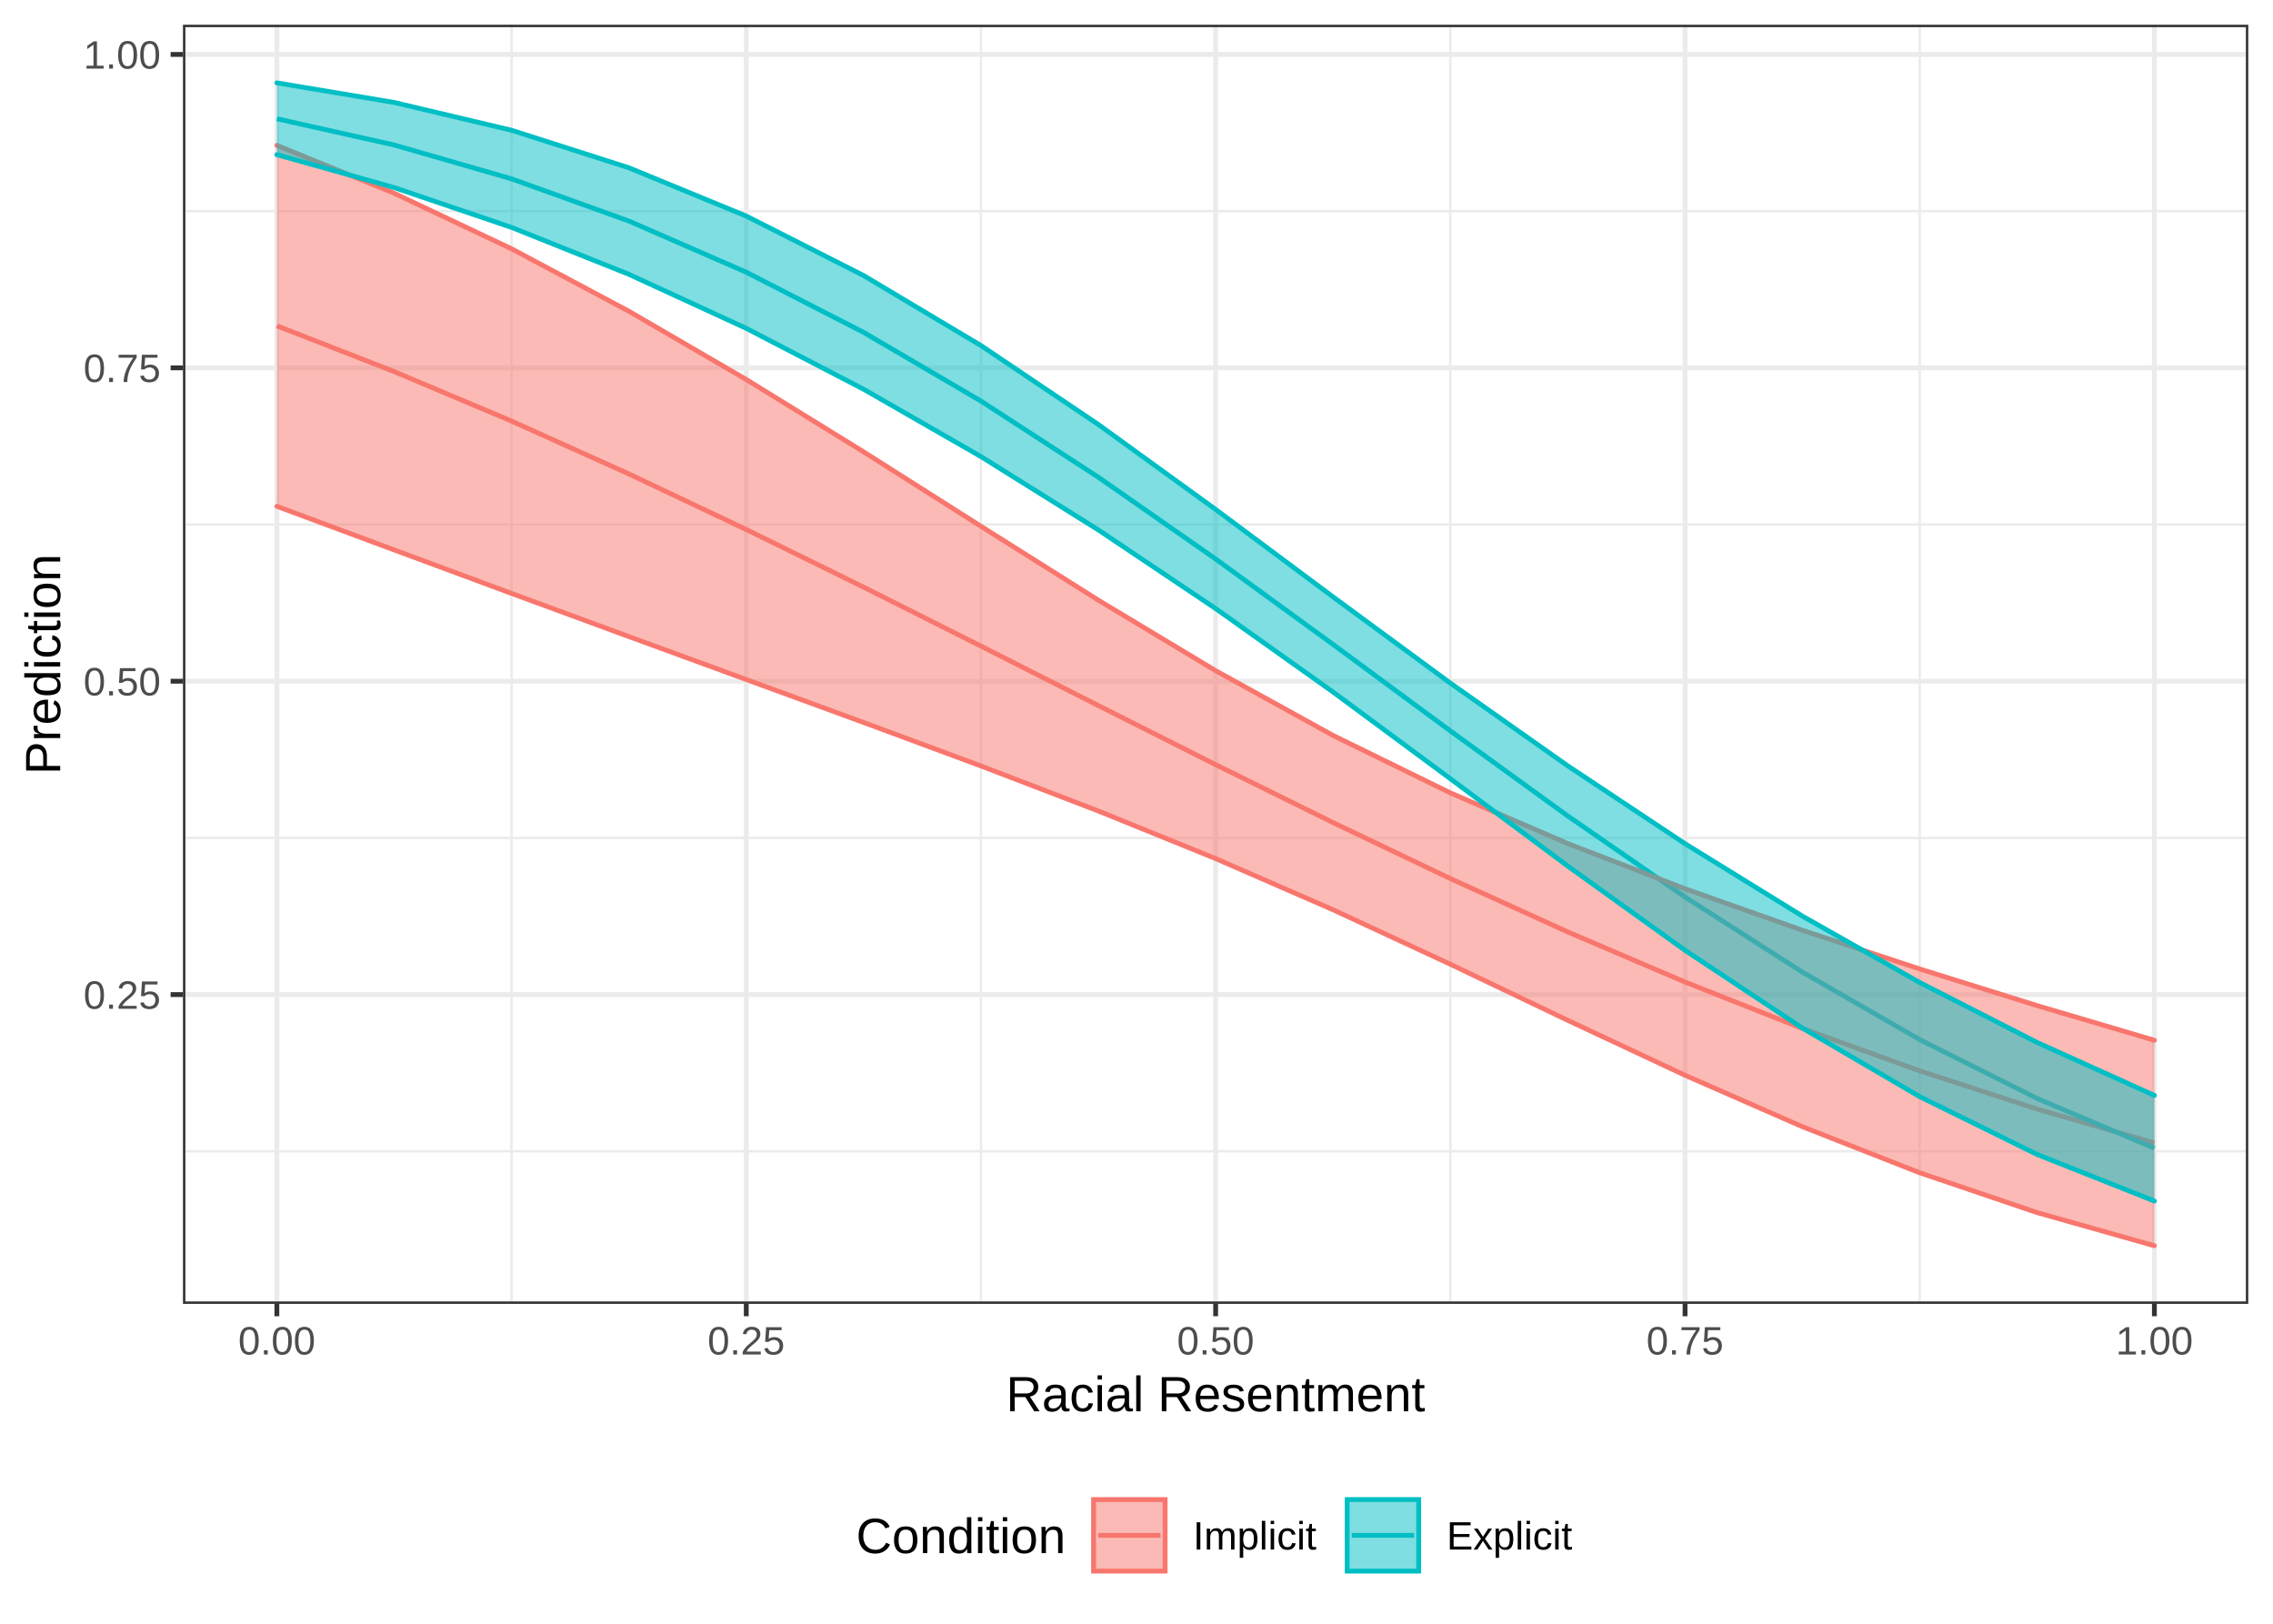
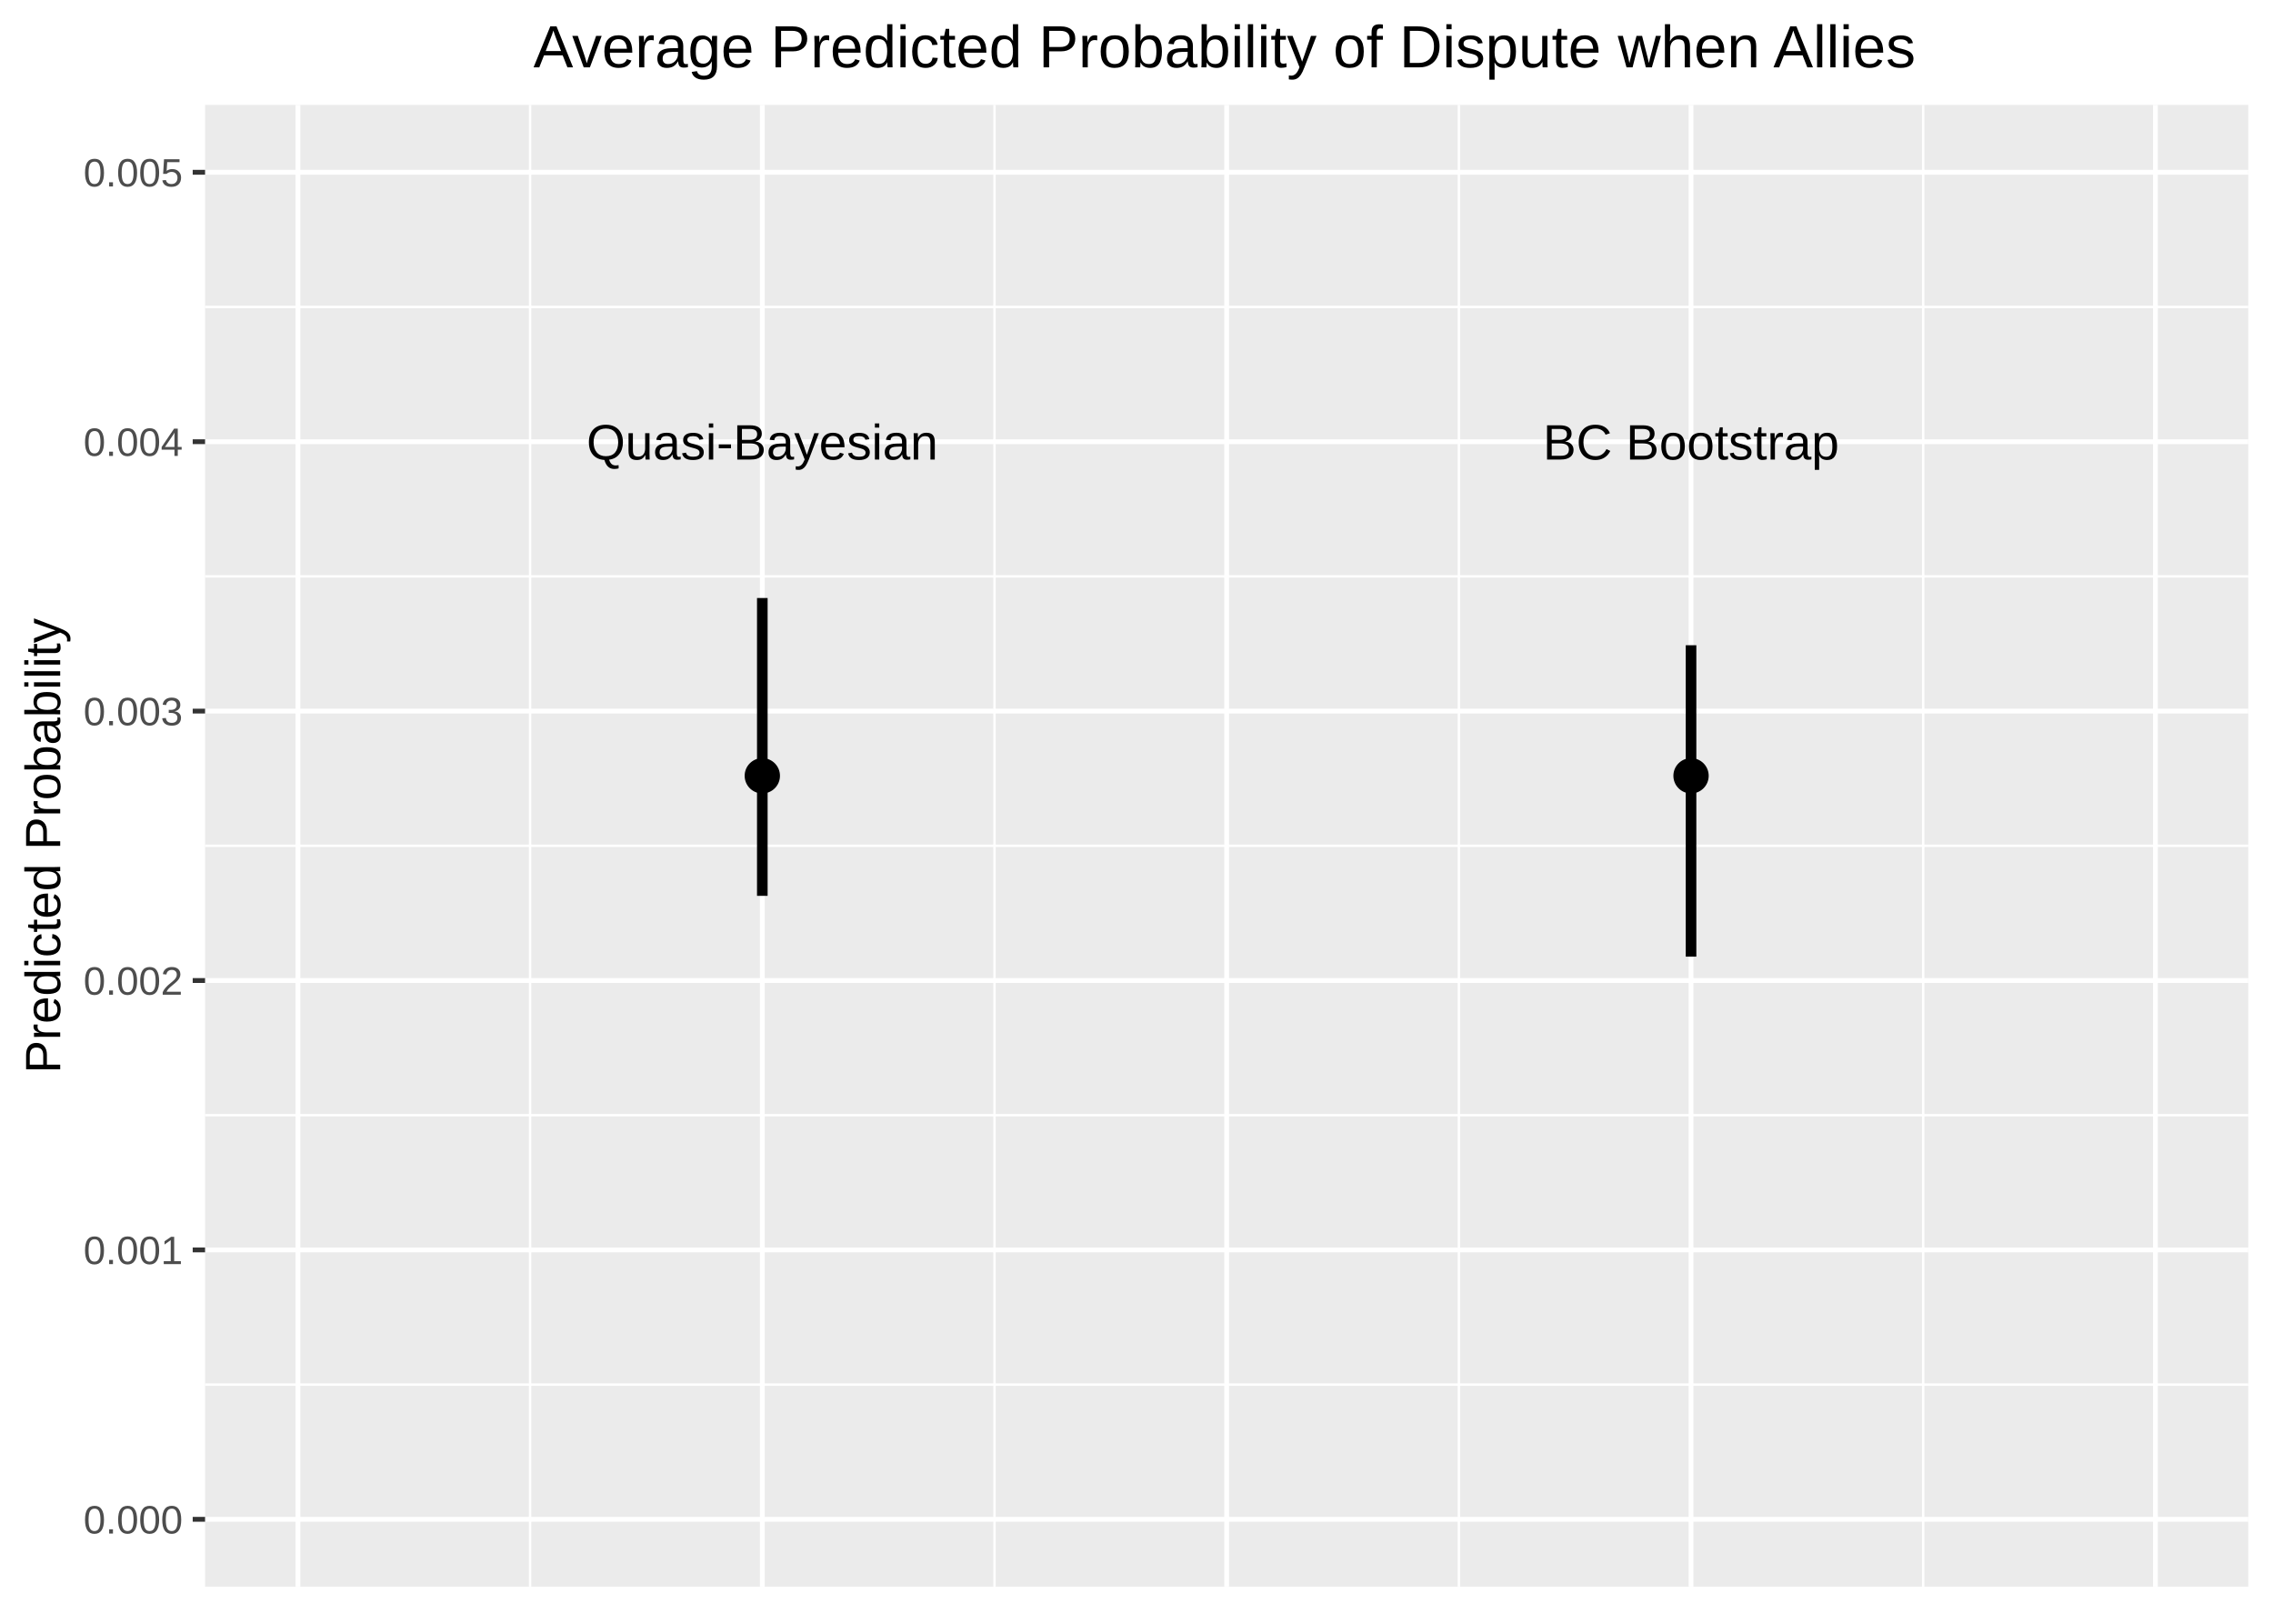
<svg xmlns="http://www.w3.org/2000/svg" viewBox="0 0 504.00 360.00">
  <defs>
    <style type="text/css">
    line, polyline, polygon, path, rect, circle {
      fill: none;
      stroke: #000000;
      stroke-linecap: round;
      stroke-linejoin: round;
      stroke-miterlimit: 10.00;
    }
  </style>
  </defs>
  <rect width="100%" height="100%" style="stroke: none; fill: #FFFFFF;" />
  <rect x="0.00" y="0.00" width="504.00" height="360.00" style="stroke-width: 1.07; stroke: #FFFFFF; fill: #FFFFFF;" />
  <defs>
-     <clipPath id="cpNDAuNTd8NDk4LjUyfDI4OS4wOHw1LjQ4">
-       <rect x="40.57" y="5.48" width="457.95" height="283.60" />
+     <clipPath id="cpNDUuNDd8NDk4LjUyfDM1MS43OHwyMy4yNw==">
+       <rect x="45.47" y="23.27" width="453.05" height="328.51" />
    </clipPath>
  </defs>
-   <rect x="40.57" y="5.48" width="457.95" height="283.60" style="stroke-width: 1.07; stroke: none; fill: #FFFFFF;" clip-path="url(#cpNDAuNTd8NDk4LjUyfDI4OS4wOHw1LjQ4)" />
-   <polyline points="40.57,255.25 498.52,255.25 " style="stroke-width: 0.53; stroke: #EBEBEB; stroke-linecap: butt;" clip-path="url(#cpNDAuNTd8NDk4LjUyfDI4OS4wOHw1LjQ4)" />
-   <polyline points="40.57,185.77 498.52,185.77 " style="stroke-width: 0.53; stroke: #EBEBEB; stroke-linecap: butt;" clip-path="url(#cpNDAuNTd8NDk4LjUyfDI4OS4wOHw1LjQ4)" />
-   <polyline points="40.57,116.29 498.52,116.29 " style="stroke-width: 0.53; stroke: #EBEBEB; stroke-linecap: butt;" clip-path="url(#cpNDAuNTd8NDk4LjUyfDI4OS4wOHw1LjQ4)" />
-   <polyline points="40.57,46.81 498.52,46.81 " style="stroke-width: 0.53; stroke: #EBEBEB; stroke-linecap: butt;" clip-path="url(#cpNDAuNTd8NDk4LjUyfDI4OS4wOHw1LjQ4)" />
-   <polyline points="113.43,289.08 113.43,5.48 " style="stroke-width: 0.53; stroke: #EBEBEB; stroke-linecap: butt;" clip-path="url(#cpNDAuNTd8NDk4LjUyfDI4OS4wOHw1LjQ4)" />
-   <polyline points="217.51,289.08 217.51,5.48 " style="stroke-width: 0.53; stroke: #EBEBEB; stroke-linecap: butt;" clip-path="url(#cpNDAuNTd8NDk4LjUyfDI4OS4wOHw1LjQ4)" />
-   <polyline points="321.59,289.08 321.59,5.48 " style="stroke-width: 0.53; stroke: #EBEBEB; stroke-linecap: butt;" clip-path="url(#cpNDAuNTd8NDk4LjUyfDI4OS4wOHw1LjQ4)" />
-   <polyline points="425.67,289.08 425.67,5.48 " style="stroke-width: 0.53; stroke: #EBEBEB; stroke-linecap: butt;" clip-path="url(#cpNDAuNTd8NDk4LjUyfDI4OS4wOHw1LjQ4)" />
-   <polyline points="40.57,220.51 498.52,220.51 " style="stroke-width: 1.07; stroke: #EBEBEB; stroke-linecap: butt;" clip-path="url(#cpNDAuNTd8NDk4LjUyfDI4OS4wOHw1LjQ4)" />
-   <polyline points="40.57,151.03 498.52,151.03 " style="stroke-width: 1.07; stroke: #EBEBEB; stroke-linecap: butt;" clip-path="url(#cpNDAuNTd8NDk4LjUyfDI4OS4wOHw1LjQ4)" />
-   <polyline points="40.57,81.55 498.52,81.55 " style="stroke-width: 1.07; stroke: #EBEBEB; stroke-linecap: butt;" clip-path="url(#cpNDAuNTd8NDk4LjUyfDI4OS4wOHw1LjQ4)" />
-   <polyline points="40.57,12.07 498.52,12.07 " style="stroke-width: 1.07; stroke: #EBEBEB; stroke-linecap: butt;" clip-path="url(#cpNDAuNTd8NDk4LjUyfDI4OS4wOHw1LjQ4)" />
-   <polyline points="61.39,289.08 61.39,5.48 " style="stroke-width: 1.07; stroke: #EBEBEB; stroke-linecap: butt;" clip-path="url(#cpNDAuNTd8NDk4LjUyfDI4OS4wOHw1LjQ4)" />
-   <polyline points="165.47,289.08 165.47,5.48 " style="stroke-width: 1.07; stroke: #EBEBEB; stroke-linecap: butt;" clip-path="url(#cpNDAuNTd8NDk4LjUyfDI4OS4wOHw1LjQ4)" />
-   <polyline points="269.55,289.08 269.55,5.48 " style="stroke-width: 1.07; stroke: #EBEBEB; stroke-linecap: butt;" clip-path="url(#cpNDAuNTd8NDk4LjUyfDI4OS4wOHw1LjQ4)" />
-   <polyline points="373.63,289.08 373.63,5.48 " style="stroke-width: 1.07; stroke: #EBEBEB; stroke-linecap: butt;" clip-path="url(#cpNDAuNTd8NDk4LjUyfDI4OS4wOHw1LjQ4)" />
-   <polyline points="477.70,289.08 477.70,5.48 " style="stroke-width: 1.07; stroke: #EBEBEB; stroke-linecap: butt;" clip-path="url(#cpNDAuNTd8NDk4LjUyfDI4OS4wOHw1LjQ4)" />
-   <polyline points="61.39,72.24 87.41,82.39 113.43,93.36 139.45,105.08 165.47,117.40 191.49,130.18 217.51,143.25 243.53,156.43 269.55,169.53 295.57,182.37 321.59,194.79 347.61,206.61 373.63,217.73 399.65,228.02 425.67,237.42 451.68,245.89 477.70,253.41 " style="stroke-width: 1.07; stroke: #F8766D; stroke-linecap: butt;" clip-path="url(#cpNDAuNTd8NDk4LjUyfDI4OS4wOHw1LjQ4)" />
-   <polyline points="61.39,26.33 87.41,32.15 113.43,39.65 139.45,49.01 165.47,60.35 191.49,73.69 217.51,88.92 243.53,105.80 269.55,123.94 295.57,142.87 321.59,162.05 347.61,180.90 373.63,198.88 399.65,215.53 425.67,230.49 451.68,243.53 477.70,254.58 " style="stroke-width: 1.07; stroke: #00BFC4; stroke-linecap: butt;" clip-path="url(#cpNDAuNTd8NDk4LjUyfDI4OS4wOHw1LjQ4)" />
-   <polygon points="61.39,32.23 87.41,42.85 113.43,55.16 139.45,69.01 165.47,84.14 191.49,100.18 217.51,116.68 243.53,133.06 269.55,148.70 295.57,163.05 321.59,175.79 347.61,187.02 373.63,197.05 399.65,206.25 425.67,214.83 451.68,222.95 477.70,230.64 477.70,276.19 451.68,268.84 425.67,260.02 399.65,249.80 373.63,238.40 347.61,226.21 321.59,213.78 295.57,201.70 269.55,190.36 243.53,179.80 217.51,169.82 191.49,160.18 165.47,150.66 139.45,141.14 113.43,131.57 87.41,121.93 61.39,112.26 " style="stroke-width: 0.00; stroke: none; fill: #F8766D; fill-opacity: 0.50;" clip-path="url(#cpNDAuNTd8NDk4LjUyfDI4OS4wOHw1LjQ4)" />
-   <polyline points="61.39,32.23 87.41,42.85 113.43,55.16 139.45,69.01 165.47,84.14 191.49,100.18 217.51,116.68 243.53,133.06 269.55,148.70 295.57,163.05 321.59,175.79 347.61,187.02 373.63,197.05 399.65,206.25 425.67,214.83 451.68,222.95 477.70,230.64 " style="stroke-width: 1.07; stroke: #F8766D;" clip-path="url(#cpNDAuNTd8NDk4LjUyfDI4OS4wOHw1LjQ4)" />
-   <polyline points="477.70,276.19 451.68,268.84 425.67,260.02 399.65,249.80 373.63,238.40 347.61,226.21 321.59,213.78 295.57,201.70 269.55,190.36 243.53,179.80 217.51,169.82 191.49,160.18 165.47,150.66 139.45,141.14 113.43,131.57 87.41,121.93 61.39,112.26 " style="stroke-width: 1.07; stroke: #F8766D;" clip-path="url(#cpNDAuNTd8NDk4LjUyfDI4OS4wOHw1LjQ4)" />
-   <polygon points="61.39,18.37 87.41,22.72 113.43,28.88 139.45,37.20 165.47,47.90 191.49,61.09 217.51,76.61 243.53,94.11 269.55,112.95 295.57,132.33 321.59,151.45 347.61,169.79 373.63,187.06 399.65,203.11 425.67,217.84 451.68,231.12 477.70,242.87 477.70,266.28 451.68,255.95 425.67,243.14 399.65,227.94 373.63,210.70 347.61,192.01 321.59,172.65 295.57,153.42 269.55,134.93 243.53,117.48 217.51,101.23 191.49,86.30 165.47,72.80 139.45,60.82 113.43,50.42 87.41,41.59 61.39,34.29 " style="stroke-width: 0.00; stroke: none; fill: #00BFC4; fill-opacity: 0.50;" clip-path="url(#cpNDAuNTd8NDk4LjUyfDI4OS4wOHw1LjQ4)" />
-   <polyline points="61.39,18.37 87.41,22.72 113.43,28.88 139.45,37.20 165.47,47.90 191.49,61.09 217.51,76.61 243.53,94.11 269.55,112.95 295.57,132.33 321.59,151.45 347.61,169.79 373.63,187.06 399.65,203.11 425.67,217.84 451.68,231.12 477.70,242.87 " style="stroke-width: 1.07; stroke: #00BFC4;" clip-path="url(#cpNDAuNTd8NDk4LjUyfDI4OS4wOHw1LjQ4)" />
-   <polyline points="477.70,266.28 451.68,255.95 425.67,243.14 399.65,227.94 373.63,210.70 347.61,192.01 321.59,172.65 295.57,153.42 269.55,134.93 243.53,117.48 217.51,101.23 191.49,86.30 165.47,72.80 139.45,60.82 113.43,50.42 87.41,41.59 61.39,34.29 " style="stroke-width: 1.07; stroke: #00BFC4;" clip-path="url(#cpNDAuNTd8NDk4LjUyfDI4OS4wOHw1LjQ4)" />
-   <rect x="40.57" y="5.48" width="457.95" height="283.60" style="stroke-width: 1.07; stroke: #333333;" clip-path="url(#cpNDAuNTd8NDk4LjUyfDI4OS4wOHw1LjQ4)" />
+   <rect x="45.47" y="23.27" width="453.05" height="328.51" style="stroke-width: 1.07; stroke: none; fill: #EBEBEB;" clip-path="url(#cpNDUuNDd8NDk4LjUyfDM1MS43OHwyMy4yNw==)" />
+   <polyline points="45.47,306.98 498.52,306.98 " style="stroke-width: 0.53; stroke: #FFFFFF; stroke-linecap: butt;" clip-path="url(#cpNDUuNDd8NDk4LjUyfDM1MS43OHwyMy4yNw==)" />
+   <polyline points="45.47,247.25 498.52,247.25 " style="stroke-width: 0.53; stroke: #FFFFFF; stroke-linecap: butt;" clip-path="url(#cpNDUuNDd8NDk4LjUyfDM1MS43OHwyMy4yNw==)" />
+   <polyline points="45.47,187.52 498.52,187.52 " style="stroke-width: 0.53; stroke: #FFFFFF; stroke-linecap: butt;" clip-path="url(#cpNDUuNDd8NDk4LjUyfDM1MS43OHwyMy4yNw==)" />
+   <polyline points="45.47,127.79 498.52,127.79 " style="stroke-width: 0.53; stroke: #FFFFFF; stroke-linecap: butt;" clip-path="url(#cpNDUuNDd8NDk4LjUyfDM1MS43OHwyMy4yNw==)" />
+   <polyline points="45.47,68.06 498.52,68.06 " style="stroke-width: 0.53; stroke: #FFFFFF; stroke-linecap: butt;" clip-path="url(#cpNDUuNDd8NDk4LjUyfDM1MS43OHwyMy4yNw==)" />
+   <polyline points="117.54,351.78 117.54,23.27 " style="stroke-width: 0.53; stroke: #FFFFFF; stroke-linecap: butt;" clip-path="url(#cpNDUuNDd8NDk4LjUyfDM1MS43OHwyMy4yNw==)" />
+   <polyline points="220.51,351.78 220.51,23.27 " style="stroke-width: 0.53; stroke: #FFFFFF; stroke-linecap: butt;" clip-path="url(#cpNDUuNDd8NDk4LjUyfDM1MS43OHwyMy4yNw==)" />
+   <polyline points="323.48,351.78 323.48,23.27 " style="stroke-width: 0.53; stroke: #FFFFFF; stroke-linecap: butt;" clip-path="url(#cpNDUuNDd8NDk4LjUyfDM1MS43OHwyMy4yNw==)" />
+   <polyline points="426.44,351.78 426.44,23.27 " style="stroke-width: 0.53; stroke: #FFFFFF; stroke-linecap: butt;" clip-path="url(#cpNDUuNDd8NDk4LjUyfDM1MS43OHwyMy4yNw==)" />
+   <polyline points="45.47,336.85 498.52,336.85 " style="stroke-width: 1.07; stroke: #FFFFFF; stroke-linecap: butt;" clip-path="url(#cpNDUuNDd8NDk4LjUyfDM1MS43OHwyMy4yNw==)" />
+   <polyline points="45.47,277.12 498.52,277.12 " style="stroke-width: 1.07; stroke: #FFFFFF; stroke-linecap: butt;" clip-path="url(#cpNDUuNDd8NDk4LjUyfDM1MS43OHwyMy4yNw==)" />
+   <polyline points="45.47,217.39 498.52,217.39 " style="stroke-width: 1.07; stroke: #FFFFFF; stroke-linecap: butt;" clip-path="url(#cpNDUuNDd8NDk4LjUyfDM1MS43OHwyMy4yNw==)" />
+   <polyline points="45.47,157.66 498.52,157.66 " style="stroke-width: 1.07; stroke: #FFFFFF; stroke-linecap: butt;" clip-path="url(#cpNDUuNDd8NDk4LjUyfDM1MS43OHwyMy4yNw==)" />
+   <polyline points="45.47,97.93 498.52,97.93 " style="stroke-width: 1.07; stroke: #FFFFFF; stroke-linecap: butt;" clip-path="url(#cpNDUuNDd8NDk4LjUyfDM1MS43OHwyMy4yNw==)" />
+   <polyline points="45.47,38.20 498.52,38.20 " style="stroke-width: 1.07; stroke: #FFFFFF; stroke-linecap: butt;" clip-path="url(#cpNDUuNDd8NDk4LjUyfDM1MS43OHwyMy4yNw==)" />
+   <polyline points="66.06,351.78 66.06,23.27 " style="stroke-width: 1.07; stroke: #FFFFFF; stroke-linecap: butt;" clip-path="url(#cpNDUuNDd8NDk4LjUyfDM1MS43OHwyMy4yNw==)" />
+   <polyline points="169.03,351.78 169.03,23.27 " style="stroke-width: 1.07; stroke: #FFFFFF; stroke-linecap: butt;" clip-path="url(#cpNDUuNDd8NDk4LjUyfDM1MS43OHwyMy4yNw==)" />
+   <polyline points="271.99,351.78 271.99,23.27 " style="stroke-width: 1.07; stroke: #FFFFFF; stroke-linecap: butt;" clip-path="url(#cpNDUuNDd8NDk4LjUyfDM1MS43OHwyMy4yNw==)" />
+   <polyline points="374.96,351.78 374.96,23.27 " style="stroke-width: 1.07; stroke: #FFFFFF; stroke-linecap: butt;" clip-path="url(#cpNDUuNDd8NDk4LjUyfDM1MS43OHwyMy4yNw==)" />
+   <polyline points="477.93,351.78 477.93,23.27 " style="stroke-width: 1.07; stroke: #FFFFFF; stroke-linecap: butt;" clip-path="url(#cpNDUuNDd8NDk4LjUyfDM1MS43OHwyMy4yNw==)" />
+   <circle cx="169.03" cy="172.00" r="3.56" style="stroke-width: 0.71; fill: #000000;" clip-path="url(#cpNDUuNDd8NDk4LjUyfDM1MS43OHwyMy4yNw==)" />
+   <circle cx="374.96" cy="172.00" r="3.56" style="stroke-width: 0.71; fill: #000000;" clip-path="url(#cpNDUuNDd8NDk4LjUyfDM1MS43OHwyMy4yNw==)" />
+   <polyline points="169.03,132.59 169.03,132.59 " style="stroke-width: 2.35; stroke-linecap: butt;" clip-path="url(#cpNDUuNDd8NDk4LjUyfDM1MS43OHwyMy4yNw==)" />
+   <polyline points="169.03,132.59 169.03,198.61 " style="stroke-width: 2.35; stroke-linecap: butt;" clip-path="url(#cpNDUuNDd8NDk4LjUyfDM1MS43OHwyMy4yNw==)" />
+   <polyline points="169.03,198.61 169.03,198.61 " style="stroke-width: 2.35; stroke-linecap: butt;" clip-path="url(#cpNDUuNDd8NDk4LjUyfDM1MS43OHwyMy4yNw==)" />
+   <polyline points="374.96,143.06 374.96,143.06 " style="stroke-width: 2.35; stroke-linecap: butt;" clip-path="url(#cpNDUuNDd8NDk4LjUyfDM1MS43OHwyMy4yNw==)" />
+   <polyline points="374.96,143.06 374.96,212.10 " style="stroke-width: 2.35; stroke-linecap: butt;" clip-path="url(#cpNDUuNDd8NDk4LjUyfDM1MS43OHwyMy4yNw==)" />
+   <polyline points="374.96,212.10 374.96,212.10 " style="stroke-width: 2.35; stroke-linecap: butt;" clip-path="url(#cpNDUuNDd8NDk4LjUyfDM1MS43OHwyMy4yNw==)" />
+   <g clip-path="url(#cpNDUuNDd8NDk4LjUyfDM1MS43OHwyMy4yNw==)">
+     <text x="130.06" y="101.88" style="font-size: 11.04px; font-family: Arial;" textLength="77.93px" lengthAdjust="spacingAndGlyphs">Quasi-Bayesian</text>
+   </g>
+   <g clip-path="url(#cpNDUuNDd8NDk4LjUyfDM1MS43OHwyMy4yNw==)">
+     <text x="342.13" y="101.88" style="font-size: 11.04px; font-family: Arial;" textLength="65.66px" lengthAdjust="spacingAndGlyphs">BC Bootstrap</text>
+   </g>
  <defs>
    <clipPath id="cpMC4wMHw1MDQuMDB8MzYwLjAwfDAuMDA=">
      <rect x="0.00" y="0.00" width="504.00" height="360.00" />
    </clipPath>
  </defs>
  <g clip-path="url(#cpMC4wMHw1MDQuMDB8MzYwLjAwfDAuMDA=)">
-     <text x="18.51" y="223.66" style="font-size: 8.80px; fill: #4D4D4D; font-family: Arial;" textLength="17.13px" lengthAdjust="spacingAndGlyphs">0.25</text>
+     <text x="18.51" y="340.00" style="font-size: 8.80px; fill: #4D4D4D; font-family: Arial;" textLength="22.02px" lengthAdjust="spacingAndGlyphs">0.000</text>
  </g>
  <g clip-path="url(#cpMC4wMHw1MDQuMDB8MzYwLjAwfDAuMDA=)">
-     <text x="18.51" y="154.18" style="font-size: 8.80px; fill: #4D4D4D; font-family: Arial;" textLength="17.13px" lengthAdjust="spacingAndGlyphs">0.50</text>
+     <text x="18.51" y="280.27" style="font-size: 8.80px; fill: #4D4D4D; font-family: Arial;" textLength="22.02px" lengthAdjust="spacingAndGlyphs">0.001</text>
  </g>
  <g clip-path="url(#cpMC4wMHw1MDQuMDB8MzYwLjAwfDAuMDA=)">
-     <text x="18.51" y="84.70" style="font-size: 8.80px; fill: #4D4D4D; font-family: Arial;" textLength="17.13px" lengthAdjust="spacingAndGlyphs">0.75</text>
+     <text x="18.51" y="220.54" style="font-size: 8.80px; fill: #4D4D4D; font-family: Arial;" textLength="22.02px" lengthAdjust="spacingAndGlyphs">0.002</text>
  </g>
  <g clip-path="url(#cpMC4wMHw1MDQuMDB8MzYwLjAwfDAuMDA=)">
-     <text x="18.51" y="15.22" style="font-size: 8.80px; fill: #4D4D4D; font-family: Arial;" textLength="17.13px" lengthAdjust="spacingAndGlyphs">1.00</text>
-   </g>
-   <polyline points="37.83,220.51 40.57,220.51 " style="stroke-width: 1.07; stroke: #333333; stroke-linecap: butt;" clip-path="url(#cpMC4wMHw1MDQuMDB8MzYwLjAwfDAuMDA=)" />
-   <polyline points="37.83,151.03 40.57,151.03 " style="stroke-width: 1.07; stroke: #333333; stroke-linecap: butt;" clip-path="url(#cpMC4wMHw1MDQuMDB8MzYwLjAwfDAuMDA=)" />
-   <polyline points="37.83,81.55 40.57,81.55 " style="stroke-width: 1.07; stroke: #333333; stroke-linecap: butt;" clip-path="url(#cpMC4wMHw1MDQuMDB8MzYwLjAwfDAuMDA=)" />
-   <polyline points="37.83,12.07 40.57,12.07 " style="stroke-width: 1.07; stroke: #333333; stroke-linecap: butt;" clip-path="url(#cpMC4wMHw1MDQuMDB8MzYwLjAwfDAuMDA=)" />
-   <polyline points="61.39,291.82 61.39,289.08 " style="stroke-width: 1.07; stroke: #333333; stroke-linecap: butt;" clip-path="url(#cpMC4wMHw1MDQuMDB8MzYwLjAwfDAuMDA=)" />
-   <polyline points="165.47,291.82 165.47,289.08 " style="stroke-width: 1.07; stroke: #333333; stroke-linecap: butt;" clip-path="url(#cpMC4wMHw1MDQuMDB8MzYwLjAwfDAuMDA=)" />
-   <polyline points="269.55,291.82 269.55,289.08 " style="stroke-width: 1.07; stroke: #333333; stroke-linecap: butt;" clip-path="url(#cpMC4wMHw1MDQuMDB8MzYwLjAwfDAuMDA=)" />
-   <polyline points="373.63,291.82 373.63,289.08 " style="stroke-width: 1.07; stroke: #333333; stroke-linecap: butt;" clip-path="url(#cpMC4wMHw1MDQuMDB8MzYwLjAwfDAuMDA=)" />
-   <polyline points="477.70,291.82 477.70,289.08 " style="stroke-width: 1.07; stroke: #333333; stroke-linecap: butt;" clip-path="url(#cpMC4wMHw1MDQuMDB8MzYwLjAwfDAuMDA=)" />
-   <g clip-path="url(#cpMC4wMHw1MDQuMDB8MzYwLjAwfDAuMDA=)">
-     <text x="52.82" y="300.31" style="font-size: 8.80px; fill: #4D4D4D; font-family: Arial;" textLength="17.13px" lengthAdjust="spacingAndGlyphs">0.00</text>
+     <text x="18.51" y="160.81" style="font-size: 8.80px; fill: #4D4D4D; font-family: Arial;" textLength="22.02px" lengthAdjust="spacingAndGlyphs">0.003</text>
  </g>
  <g clip-path="url(#cpMC4wMHw1MDQuMDB8MzYwLjAwfDAuMDA=)">
-     <text x="156.90" y="300.31" style="font-size: 8.80px; fill: #4D4D4D; font-family: Arial;" textLength="17.13px" lengthAdjust="spacingAndGlyphs">0.25</text>
+     <text x="18.51" y="101.08" style="font-size: 8.80px; fill: #4D4D4D; font-family: Arial;" textLength="22.02px" lengthAdjust="spacingAndGlyphs">0.004</text>
  </g>
  <g clip-path="url(#cpMC4wMHw1MDQuMDB8MzYwLjAwfDAuMDA=)">
-     <text x="260.98" y="300.31" style="font-size: 8.80px; fill: #4D4D4D; font-family: Arial;" textLength="17.13px" lengthAdjust="spacingAndGlyphs">0.50</text>
+     <text x="18.51" y="41.35" style="font-size: 8.80px; fill: #4D4D4D; font-family: Arial;" textLength="22.02px" lengthAdjust="spacingAndGlyphs">0.005</text>
+   </g>
+   <polyline points="42.73,336.85 45.47,336.85 " style="stroke-width: 1.07; stroke: #333333; stroke-linecap: butt;" clip-path="url(#cpMC4wMHw1MDQuMDB8MzYwLjAwfDAuMDA=)" />
+   <polyline points="42.73,277.12 45.47,277.12 " style="stroke-width: 1.07; stroke: #333333; stroke-linecap: butt;" clip-path="url(#cpMC4wMHw1MDQuMDB8MzYwLjAwfDAuMDA=)" />
+   <polyline points="42.73,217.39 45.47,217.39 " style="stroke-width: 1.07; stroke: #333333; stroke-linecap: butt;" clip-path="url(#cpMC4wMHw1MDQuMDB8MzYwLjAwfDAuMDA=)" />
+   <polyline points="42.73,157.66 45.47,157.66 " style="stroke-width: 1.07; stroke: #333333; stroke-linecap: butt;" clip-path="url(#cpMC4wMHw1MDQuMDB8MzYwLjAwfDAuMDA=)" />
+   <polyline points="42.73,97.93 45.47,97.93 " style="stroke-width: 1.07; stroke: #333333; stroke-linecap: butt;" clip-path="url(#cpMC4wMHw1MDQuMDB8MzYwLjAwfDAuMDA=)" />
+   <polyline points="42.73,38.20 45.47,38.20 " style="stroke-width: 1.07; stroke: #333333; stroke-linecap: butt;" clip-path="url(#cpMC4wMHw1MDQuMDB8MzYwLjAwfDAuMDA=)" />
+   <g clip-path="url(#cpMC4wMHw1MDQuMDB8MzYwLjAwfDAuMDA=)">
+     <text transform="translate(13.35,237.97) rotate(-90)" style="font-size: 11.00px; font-family: Arial;" textLength="100.89px" lengthAdjust="spacingAndGlyphs">Predicted Probability</text>
  </g>
  <g clip-path="url(#cpMC4wMHw1MDQuMDB8MzYwLjAwfDAuMDA=)">
-     <text x="365.06" y="300.31" style="font-size: 8.80px; fill: #4D4D4D; font-family: Arial;" textLength="17.13px" lengthAdjust="spacingAndGlyphs">0.75</text>
-   </g>
-   <g clip-path="url(#cpMC4wMHw1MDQuMDB8MzYwLjAwfDAuMDA=)">
-     <text x="469.14" y="300.31" style="font-size: 8.80px; fill: #4D4D4D; font-family: Arial;" textLength="17.13px" lengthAdjust="spacingAndGlyphs">1.00</text>
-   </g>
-   <g clip-path="url(#cpMC4wMHw1MDQuMDB8MzYwLjAwfDAuMDA=)">
-     <text x="223.08" y="312.90" style="font-size: 11.00px; font-family: Arial;" textLength="92.93px" lengthAdjust="spacingAndGlyphs">Racial Resentment</text>
-   </g>
-   <g clip-path="url(#cpMC4wMHw1MDQuMDB8MzYwLjAwfDAuMDA=)">
-     <text transform="translate(13.35,171.74) rotate(-90)" style="font-size: 11.00px; font-family: Arial;" textLength="48.91px" lengthAdjust="spacingAndGlyphs">Prediction</text>
-   </g>
-   <rect x="184.34" y="326.28" width="170.40" height="28.24" style="stroke-width: 1.07; stroke: none; fill: #FFFFFF;" clip-path="url(#cpMC4wMHw1MDQuMDB8MzYwLjAwfDAuMDA=)" />
-   <g clip-path="url(#cpMC4wMHw1MDQuMDB8MzYwLjAwfDAuMDA=)">
-     <text x="189.82" y="344.34" style="font-size: 11.00px; font-family: Arial;" textLength="46.48px" lengthAdjust="spacingAndGlyphs">Condition</text>
-   </g>
-   <rect x="241.77" y="331.76" width="17.28" height="17.28" style="stroke-width: 1.07; stroke: none; fill: #FFFFFF;" clip-path="url(#cpMC4wMHw1MDQuMDB8MzYwLjAwfDAuMDA=)" />
-   <line x1="243.50" y1="340.40" x2="257.32" y2="340.40" style="stroke-width: 1.07; stroke: #F8766D; stroke-linecap: butt;" clip-path="url(#cpMC4wMHw1MDQuMDB8MzYwLjAwfDAuMDA=)" />
-   <rect x="242.48" y="332.47" width="15.86" height="15.86" style="stroke-width: 1.07; stroke: #F8766D; stroke-linecap: square; stroke-linejoin: miter; fill: #F8766D; fill-opacity: 0.50;" clip-path="url(#cpMC4wMHw1MDQuMDB8MzYwLjAwfDAuMDA=)" />
-   <rect x="298.01" y="331.76" width="17.28" height="17.28" style="stroke-width: 1.07; stroke: none; fill: #FFFFFF;" clip-path="url(#cpMC4wMHw1MDQuMDB8MzYwLjAwfDAuMDA=)" />
-   <line x1="299.73" y1="340.40" x2="313.56" y2="340.40" style="stroke-width: 1.07; stroke: #00BFC4; stroke-linecap: butt;" clip-path="url(#cpMC4wMHw1MDQuMDB8MzYwLjAwfDAuMDA=)" />
-   <rect x="298.71" y="332.47" width="15.86" height="15.86" style="stroke-width: 1.07; stroke: #00BFC4; stroke-linecap: square; stroke-linejoin: miter; fill: #00BFC4; fill-opacity: 0.50;" clip-path="url(#cpMC4wMHw1MDQuMDB8MzYwLjAwfDAuMDA=)" />
-   <g clip-path="url(#cpMC4wMHw1MDQuMDB8MzYwLjAwfDAuMDA=)">
-     <text x="264.53" y="343.55" style="font-size: 8.80px; font-family: Arial;" textLength="27.38px" lengthAdjust="spacingAndGlyphs">Implicit</text>
-   </g>
-   <g clip-path="url(#cpMC4wMHw1MDQuMDB8MzYwLjAwfDAuMDA=)">
-     <text x="320.77" y="343.55" style="font-size: 8.80px; font-family: Arial;" textLength="27.87px" lengthAdjust="spacingAndGlyphs">Explicit</text>
+     <text x="118.28" y="14.93" style="font-size: 13.20px; font-family: Arial;" textLength="307.43px" lengthAdjust="spacingAndGlyphs">Average Predicted Probability of Dispute when Allies</text>
  </g>
</svg>
